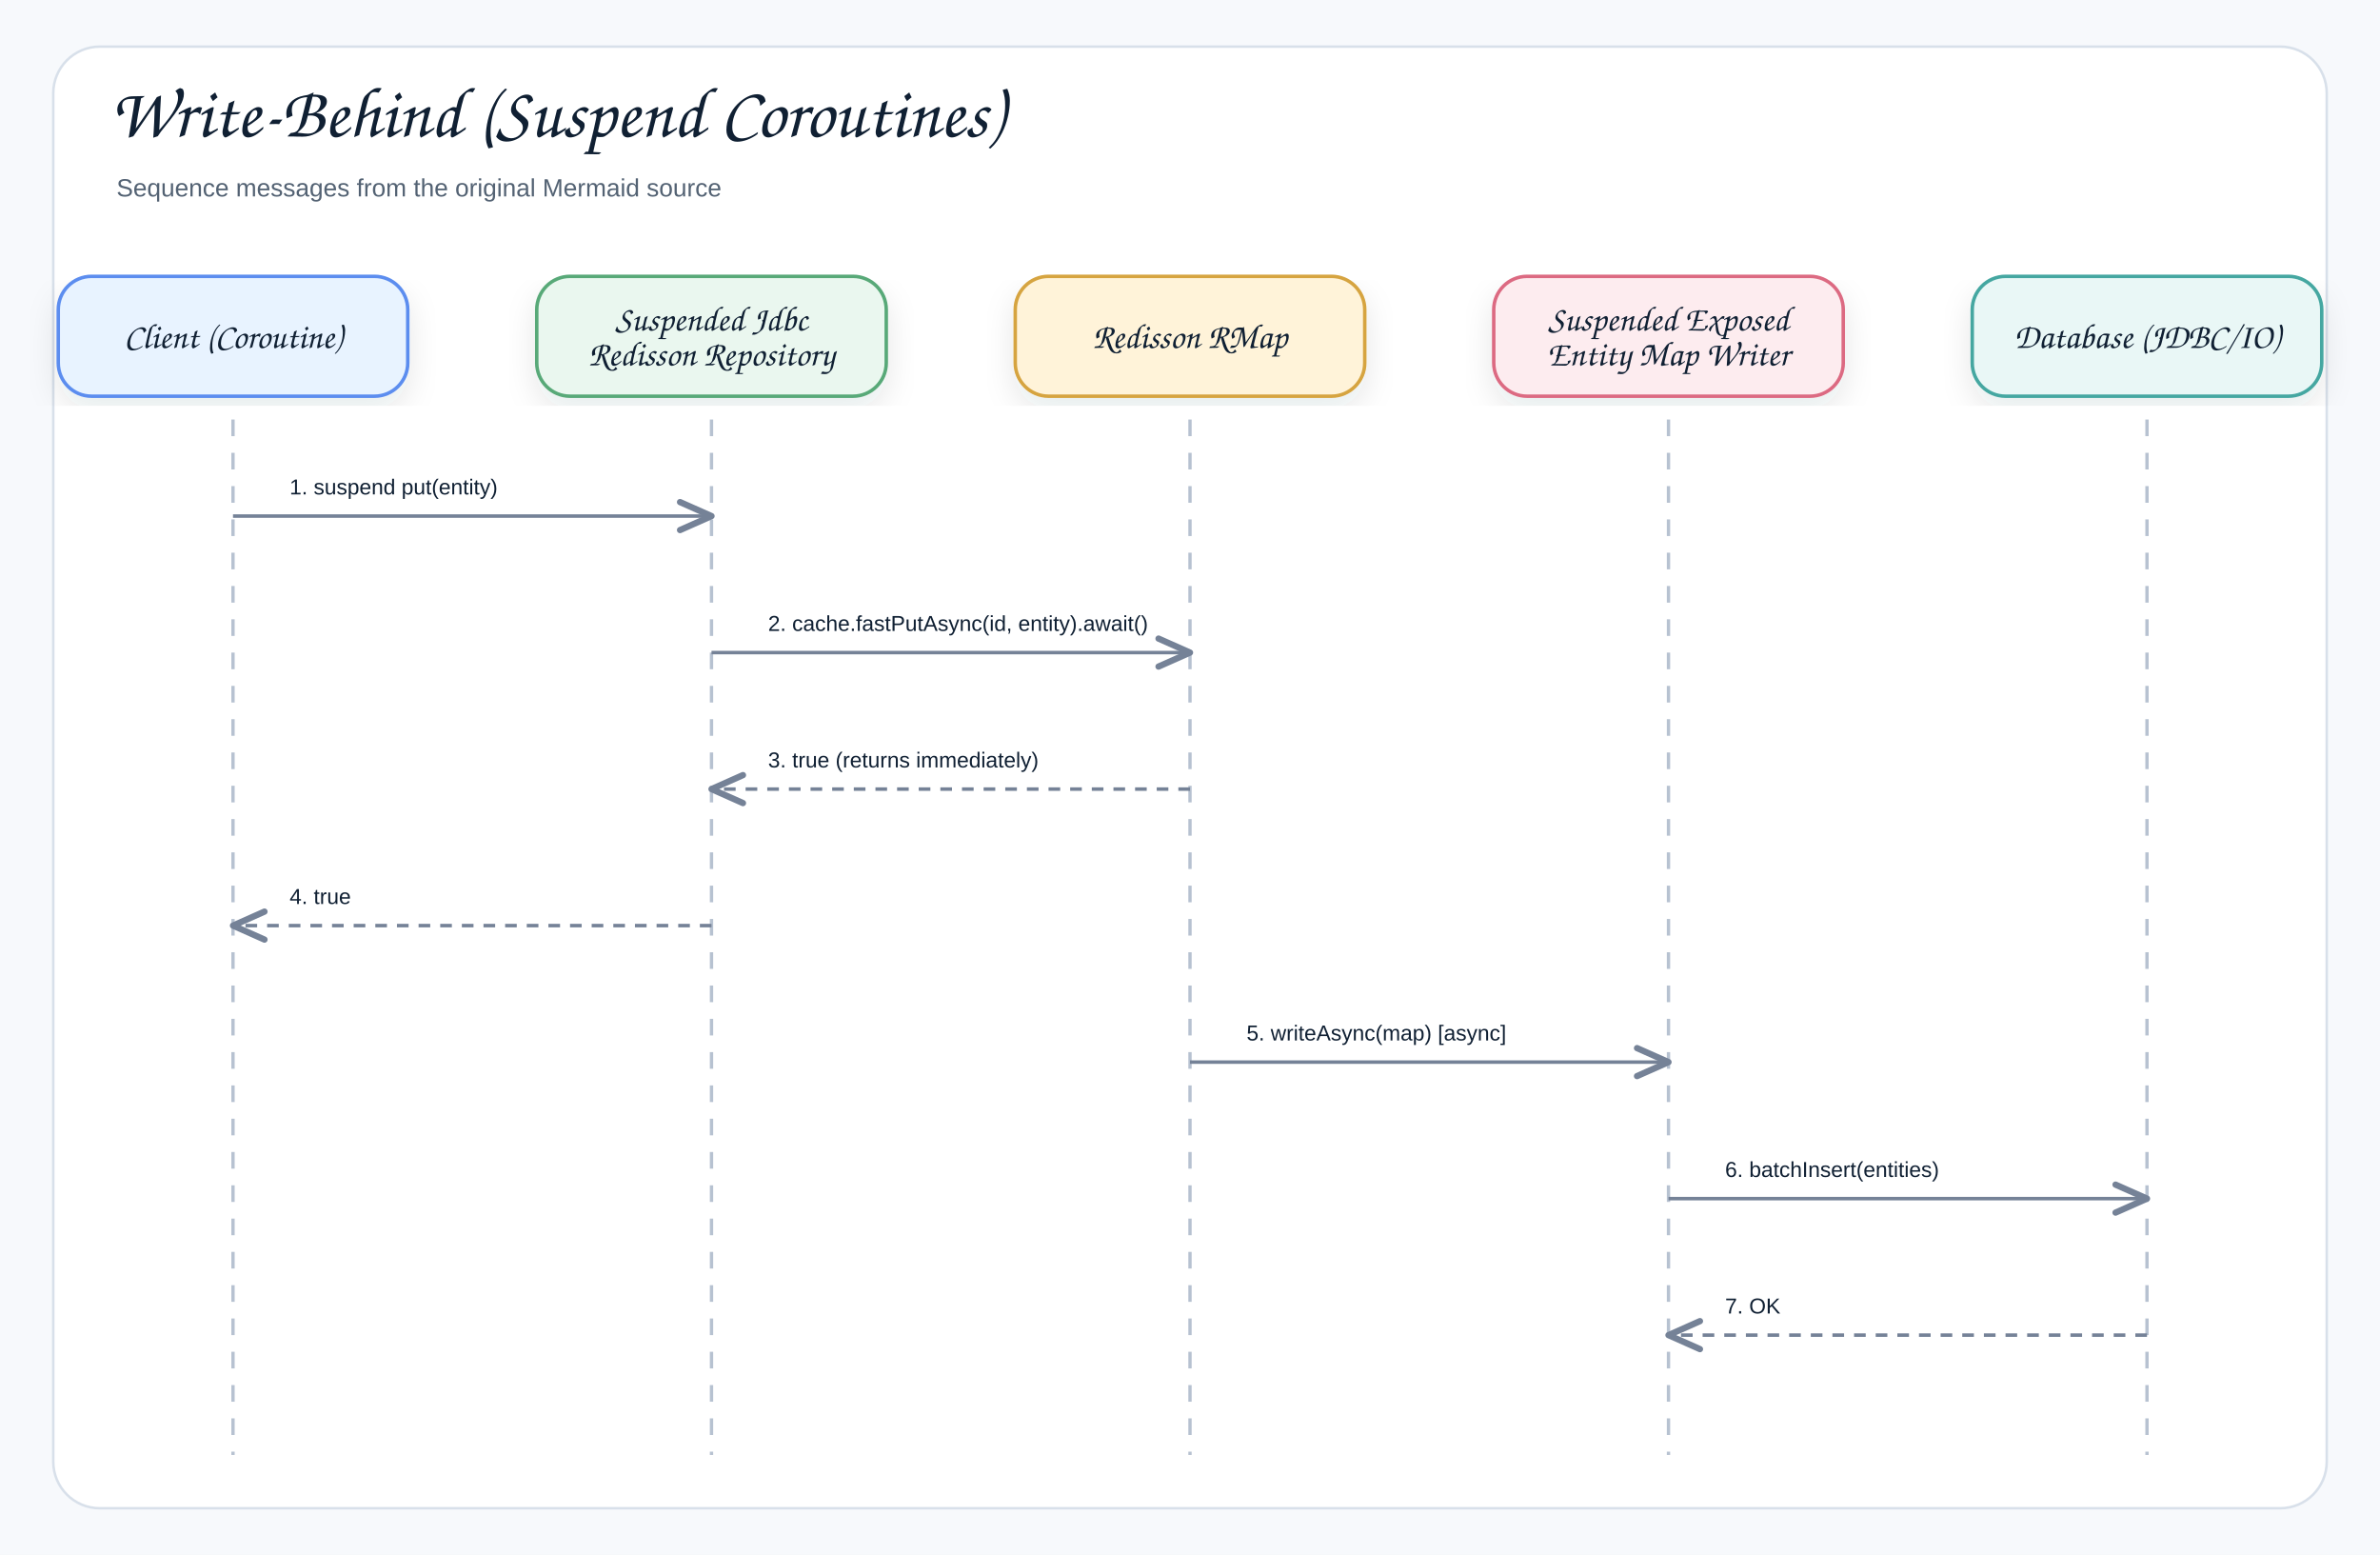
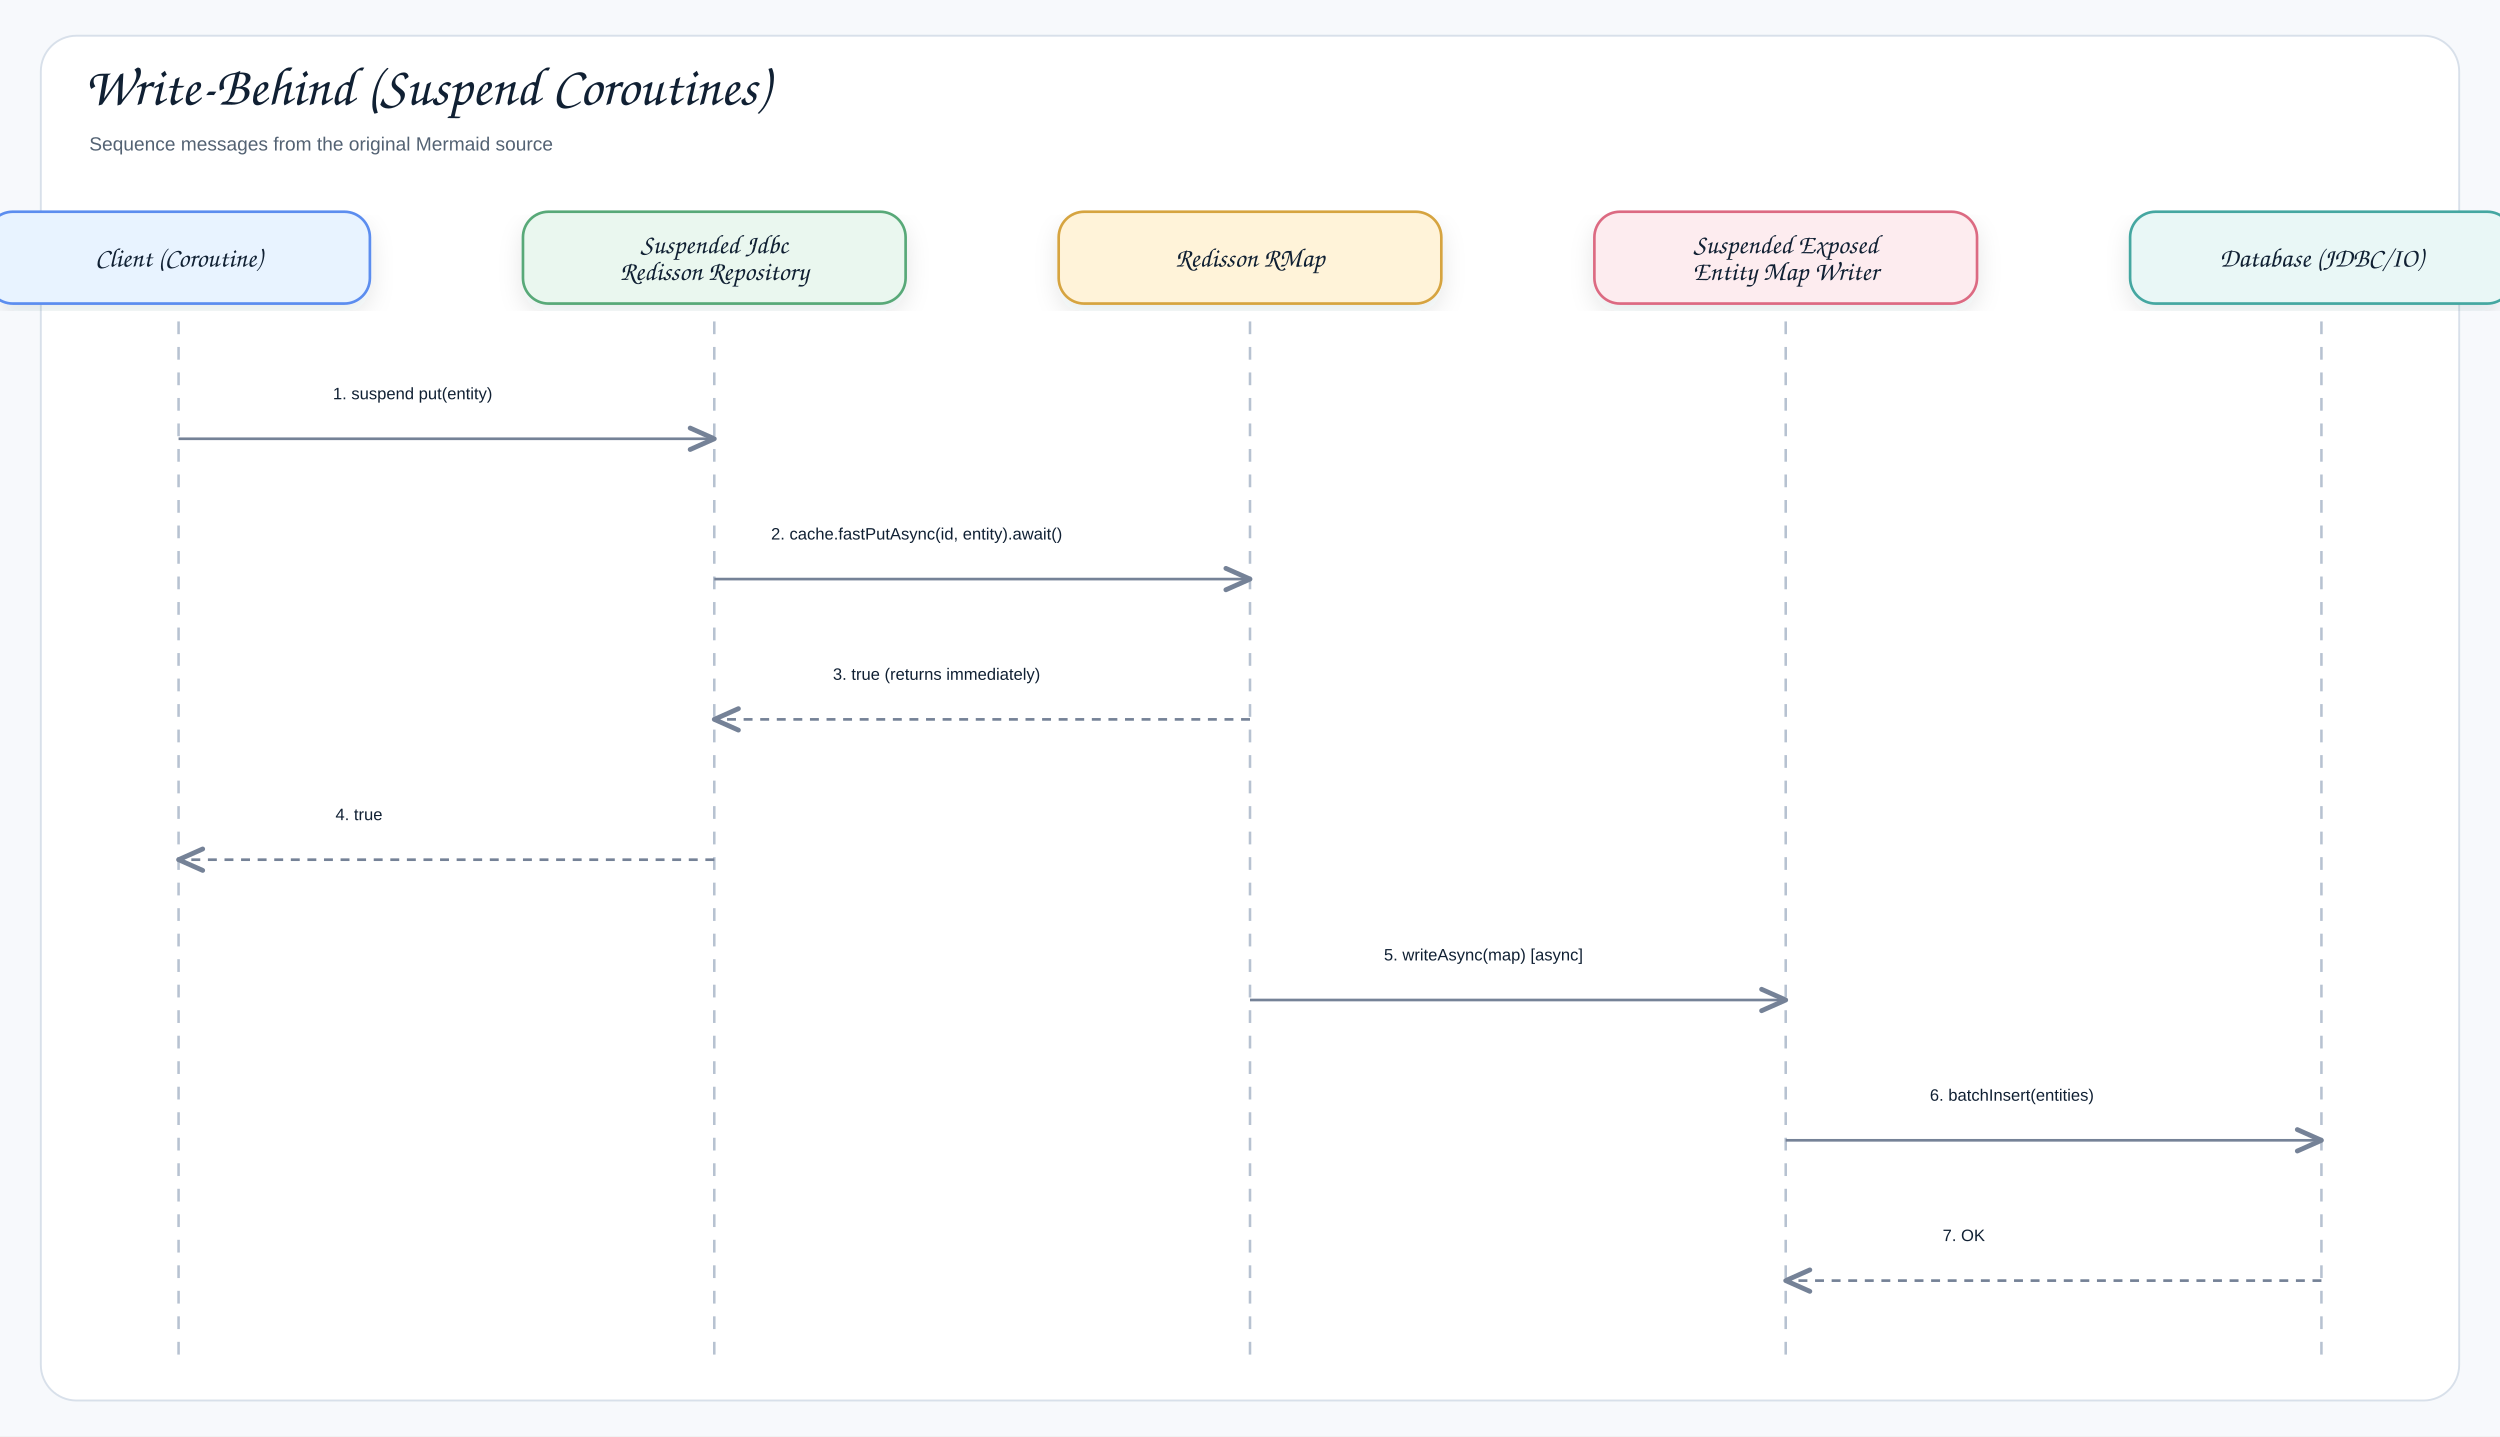
- <svg xmlns="http://www.w3.org/2000/svg" width="1430" height="934" viewBox="0 0 1430 934" role="img" aria-label="Write-Behind (Suspend Coroutines)">
+ <svg xmlns="http://www.w3.org/2000/svg" width="1960" height="1126" viewBox="0 0 1960 1126" role="img" aria-label="Write-Behind (Suspend Coroutines)">
  <defs>
    <filter id="shadow" x="-8%" y="-8%" width="116%" height="116%">
      <feDropShadow dx="0" dy="8" stdDeviation="9" flood-color="#1f2937" flood-opacity="0.10" />
    </filter>
    <marker id="openArrow" markerWidth="12" markerHeight="10" refX="10" refY="5" orient="auto" markerUnits="strokeWidth">
      <path d="M 1 1 L 10 5 L 1 9" fill="none" stroke="#758297" stroke-width="1.8" stroke-linecap="round" stroke-linejoin="round" />
    </marker>
    <marker id="inherit" markerWidth="14" markerHeight="12" refX="12" refY="6" orient="auto" markerUnits="strokeWidth">
      <path d="M 0 1 L 12 6 L 0 11 Z" fill="#ffffff" stroke="#758297" stroke-width="1.8" />
    </marker>
    <style>
    .canvas{fill:#f7f9fc}.frame{fill:#fff;stroke:#d8e0ea;stroke-width:1.5}
    .title{font-family:"Architects Daughter","Comic Sans MS","Comic Sans",cursive;font-size:43px;font-weight:400;fill:#102033}
    .subtitle{font-family:"Comic Sans MS","Comic Sans","Comic Neue",Arial,sans-serif;font-size:15px;font-weight:400;fill:#536273}
    .label{font-family:"Architects Daughter","Comic Sans MS","Comic Sans",cursive;font-size:25px;font-weight:400;fill:#102033}
    .smallLabel{font-family:"Architects Daughter","Comic Sans MS","Comic Sans",cursive;font-size:21px;font-weight:400;fill:#102033}
    .mono{font-family:"Comic Sans MS","Comic Sans","Comic Neue",Arial,sans-serif;font-size:12px;font-weight:400;fill:#102033}
    .small{font-family:"Comic Sans MS","Comic Sans","Comic Neue",Arial,sans-serif;font-size:12px;font-weight:400;fill:#536273}
    .strong{font-family:"Comic Sans MS","Comic Sans","Comic Neue",Arial,sans-serif;font-size:13px;font-weight:400;fill:#102033}
    .card{stroke-width:2.1;filter:url(#shadow)}.compartment{stroke-width:1.5;fill:none}
    .line{stroke:#758297;stroke-width:2.1;fill:none;marker-end:url(#openArrow)}
    .plainLine{stroke:#758297;stroke-width:2.1;fill:none}
    .dashed{stroke:#758297;stroke-width:2.1;stroke-dasharray:7 6;fill:none;marker-end:url(#openArrow)}
    .inheritLine{stroke:#758297;stroke-width:2.2;fill:none;marker-end:url(#inherit)}
    .implLine{stroke:#758297;stroke-width:2.2;stroke-dasharray:8 7;fill:none;marker-end:url(#inherit)}
  </style>
  </defs>
-   <rect class="canvas" width="1430" height="934" />
-   <rect class="frame" x="32" y="28" width="1366" height="878" rx="28" />
+   <rect class="canvas" width="1960" height="1126" />
+   <rect class="frame" x="32" y="28" width="1896" height="1070" rx="28" />
  <text class="title" x="66" y="82">Write-Behind (Suspend Coroutines)</text>
  <text class="subtitle" x="70" y="118">Sequence messages from the original Mermaid source</text>
-   <rect class="card" x="35" y="166" width="210" height="72" rx="20" fill="#E8F3FF" stroke="#5B8DEF" />
+   <rect class="card" x="-10" y="166" width="300" height="72" rx="20" fill="#E8F3FF" stroke="#5B8DEF" />
  <text class="smallLabel" x="140" y="209" text-anchor="middle">Client (Coroutine)</text>
-   <line x1="140" y1="252" x2="140" y2="874" stroke="#b7c2d1" stroke-width="2" stroke-dasharray="10 10" />
-   <rect class="card" x="322.5" y="166" width="210" height="72" rx="20" fill="#EAF7EF" stroke="#58A978" />
-   <text class="smallLabel" x="427.5" y="198.5" text-anchor="middle">Suspended Jdbc</text>
-   <text class="smallLabel" x="427.5" y="219.5" text-anchor="middle">Redisson Repository</text>
-   <line x1="427.5" y1="252" x2="427.5" y2="874" stroke="#b7c2d1" stroke-width="2" stroke-dasharray="10 10" />
-   <rect class="card" x="610" y="166" width="210" height="72" rx="20" fill="#FFF3D9" stroke="#D6A441" />
-   <text class="smallLabel" x="715" y="209" text-anchor="middle">Redisson RMap</text>
-   <line x1="715" y1="252" x2="715" y2="874" stroke="#b7c2d1" stroke-width="2" stroke-dasharray="10 10" />
-   <rect class="card" x="897.5" y="166" width="210" height="72" rx="20" fill="#FDECEF" stroke="#DC6B82" />
-   <text class="smallLabel" x="1002.5" y="198.5" text-anchor="middle">Suspended Exposed</text>
-   <text class="smallLabel" x="1002.5" y="219.5" text-anchor="middle">Entity Map Writer</text>
-   <line x1="1002.5" y1="252" x2="1002.5" y2="874" stroke="#b7c2d1" stroke-width="2" stroke-dasharray="10 10" />
-   <rect class="card" x="1185" y="166" width="210" height="72" rx="20" fill="#E9F7F6" stroke="#45A7A1" />
-   <text class="smallLabel" x="1290" y="209" text-anchor="middle">Database (JDBC/IO)</text>
-   <line x1="1290" y1="252" x2="1290" y2="874" stroke="#b7c2d1" stroke-width="2" stroke-dasharray="10 10" />
-   <rect x="158" y="270" width="251.5" height="39" rx="12" fill="#ffffff" opacity="0.97" />
-   <text class="strong" x="174" y="297" text-anchor="start">1. suspend put(entity)</text>
-   <path class="line" d="M140 310 L427.5 310" />
-   <rect x="445.5" y="352" width="251.5" height="39" rx="12" fill="#ffffff" opacity="0.97" />
-   <text class="strong" x="461.5" y="379" text-anchor="start">2. cache.fastPutAsync(id, entity).await()</text>
-   <path class="line" d="M427.5 392 L715 392" />
-   <rect x="445.5" y="434" width="251.5" height="39" rx="12" fill="#ffffff" opacity="0.97" />
-   <text class="strong" x="461.5" y="461" text-anchor="start">3. true (returns immediately)</text>
-   <path class="dashed" d="M715 474 L427.5 474" />
-   <rect x="158" y="516" width="251.5" height="39" rx="12" fill="#ffffff" opacity="0.97" />
-   <text class="strong" x="174" y="543" text-anchor="start">4. true</text>
-   <path class="dashed" d="M427.5 556 L140 556" />
-   <rect x="733" y="598" width="251.5" height="39" rx="12" fill="#ffffff" opacity="0.97" />
-   <text class="strong" x="749" y="625" text-anchor="start">5. writeAsync(map) [async]</text>
-   <path class="line" d="M715 638 L1002.5 638" />
-   <rect x="1020.5" y="680" width="251.5" height="39" rx="12" fill="#ffffff" opacity="0.97" />
-   <text class="strong" x="1036.5" y="707" text-anchor="start">6. batchInsert(entities)</text>
-   <path class="line" d="M1002.5 720 L1290 720" />
-   <rect x="1020.5" y="762" width="251.5" height="39" rx="12" fill="#ffffff" opacity="0.97" />
-   <text class="strong" x="1036.5" y="789" text-anchor="start">7. OK</text>
-   <path class="dashed" d="M1290 802 L1002.5 802" />
+   <line class="lifeline" x1="140" y1="252" x2="140" y2="1066" stroke="#b7c2d1" stroke-width="2" stroke-dasharray="10 10" />
+   <rect class="card" x="410" y="166" width="300" height="72" rx="20" fill="#EAF7EF" stroke="#58A978" />
+   <text class="smallLabel" x="560" y="198.5" text-anchor="middle">Suspended Jdbc</text>
+   <text class="smallLabel" x="560" y="219.5" text-anchor="middle">Redisson Repository</text>
+   <line class="lifeline" x1="560" y1="252" x2="560" y2="1066" stroke="#b7c2d1" stroke-width="2" stroke-dasharray="10 10" />
+   <rect class="card" x="830" y="166" width="300" height="72" rx="20" fill="#FFF3D9" stroke="#D6A441" />
+   <text class="smallLabel" x="980" y="209" text-anchor="middle">Redisson RMap</text>
+   <line class="lifeline" x1="980" y1="252" x2="980" y2="1066" stroke="#b7c2d1" stroke-width="2" stroke-dasharray="10 10" />
+   <rect class="card" x="1250" y="166" width="300" height="72" rx="20" fill="#FDECEF" stroke="#DC6B82" />
+   <text class="smallLabel" x="1400" y="198.5" text-anchor="middle">Suspended Exposed</text>
+   <text class="smallLabel" x="1400" y="219.5" text-anchor="middle">Entity Map Writer</text>
+   <line class="lifeline" x1="1400" y1="252" x2="1400" y2="1066" stroke="#b7c2d1" stroke-width="2" stroke-dasharray="10 10" />
+   <rect class="card" x="1670" y="166" width="300" height="72" rx="20" fill="#E9F7F6" stroke="#45A7A1" />
+   <text class="smallLabel" x="1820" y="209" text-anchor="middle">Database (JDBC/IO)</text>
+   <line class="lifeline" x1="1820" y1="252" x2="1820" y2="1066" stroke="#b7c2d1" stroke-width="2" stroke-dasharray="10 10" />
+   <rect x="243" y="286" width="214" height="40" rx="12" fill="#ffffff" opacity="0.97" />
+   <text class="strong" x="261" y="313" text-anchor="start">1. suspend put(entity)</text>
+   <path class="line" d="M140 344 L560 344" />
+   <rect x="586.5" y="396" width="367" height="40" rx="12" fill="#ffffff" opacity="0.97" />
+   <text class="strong" x="604.5" y="423" text-anchor="start">2. cache.fastPutAsync(id, entity).await()</text>
+   <path class="line" d="M560 454 L980 454" />
+   <rect x="635" y="506" width="270" height="40" rx="12" fill="#ffffff" opacity="0.97" />
+   <text class="strong" x="653" y="533" text-anchor="start">3. true (returns immediately)</text>
+   <path class="dashed" d="M980 564 L560 564" />
+   <rect x="245" y="616" width="210" height="40" rx="12" fill="#ffffff" opacity="0.97" />
+   <text class="strong" x="263" y="643" text-anchor="start">4. true</text>
+   <path class="dashed" d="M560 674 L140 674" />
+   <rect x="1067" y="726" width="246" height="40" rx="12" fill="#ffffff" opacity="0.97" />
+   <text class="strong" x="1085" y="753" text-anchor="start">5. writeAsync(map) [async]</text>
+   <path class="line" d="M980 784 L1400 784" />
+   <rect x="1495" y="836" width="230" height="40" rx="12" fill="#ffffff" opacity="0.97" />
+   <text class="strong" x="1513" y="863" text-anchor="start">6. batchInsert(entities)</text>
+   <path class="line" d="M1400 894 L1820 894" />
+   <rect x="1505" y="946" width="210" height="40" rx="12" fill="#ffffff" opacity="0.97" />
+   <text class="strong" x="1523" y="973" text-anchor="start">7. OK</text>
+   <path class="dashed" d="M1820 1004 L1400 1004" />
</svg>
